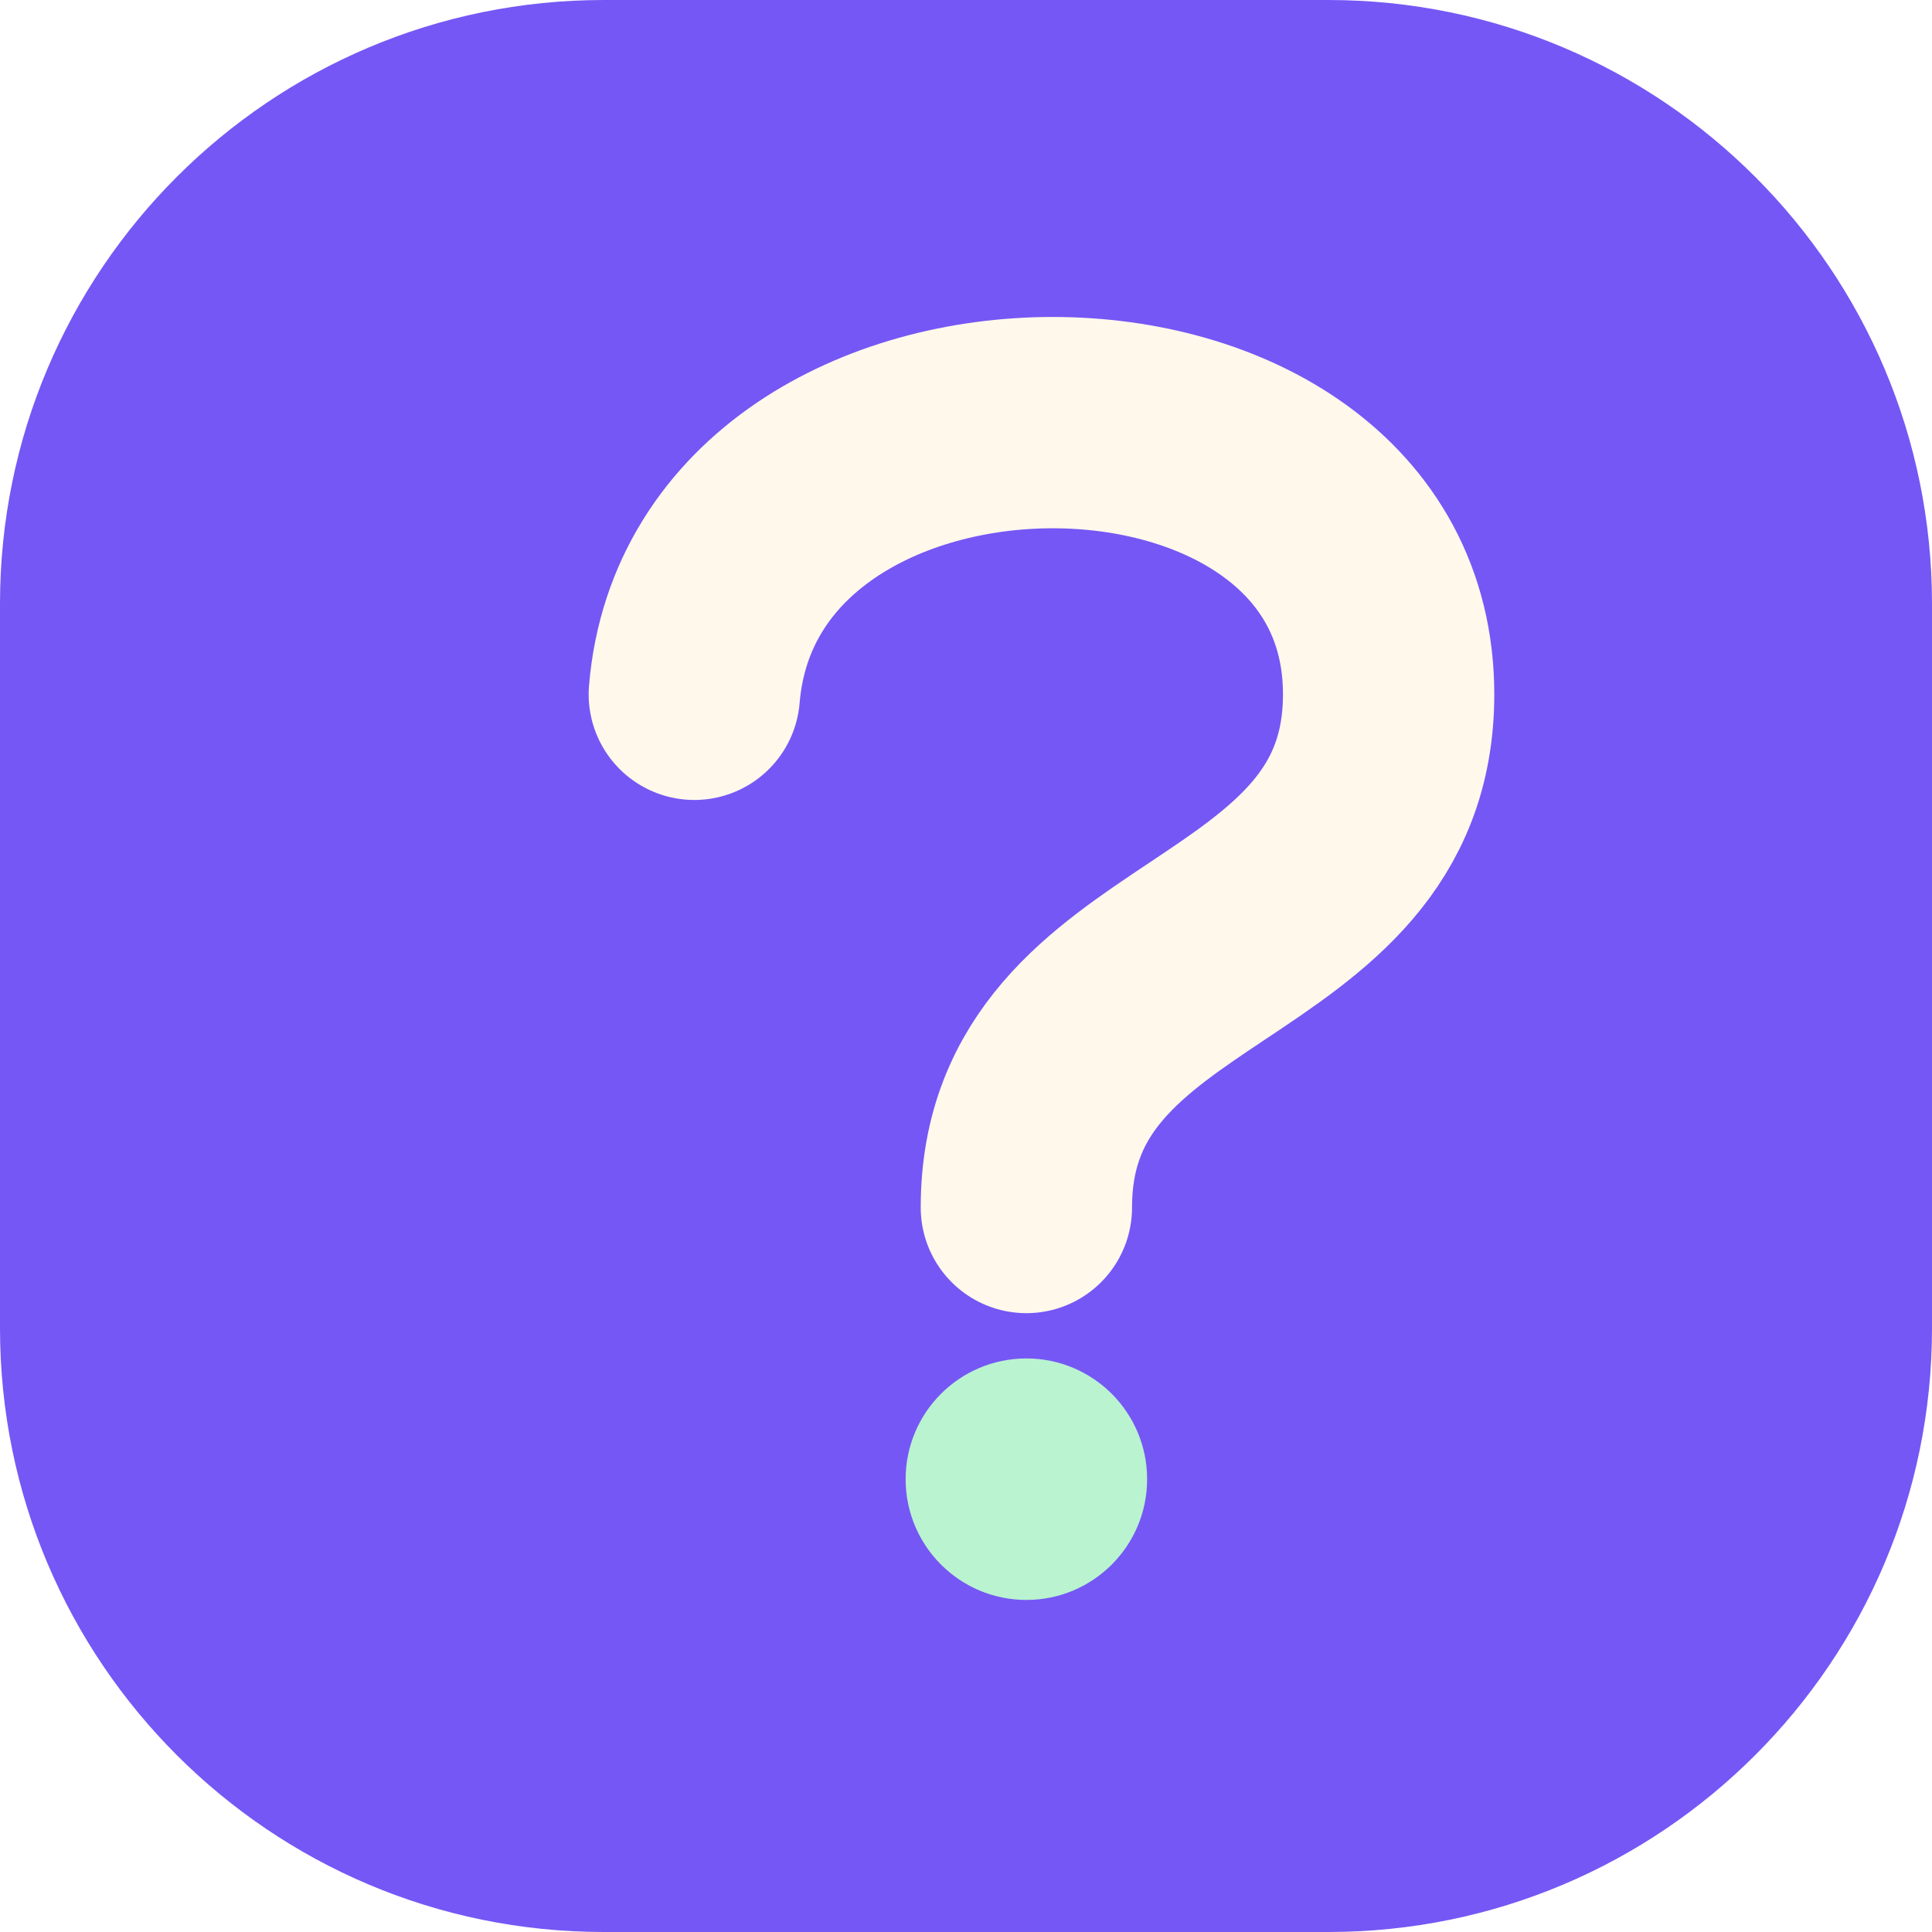
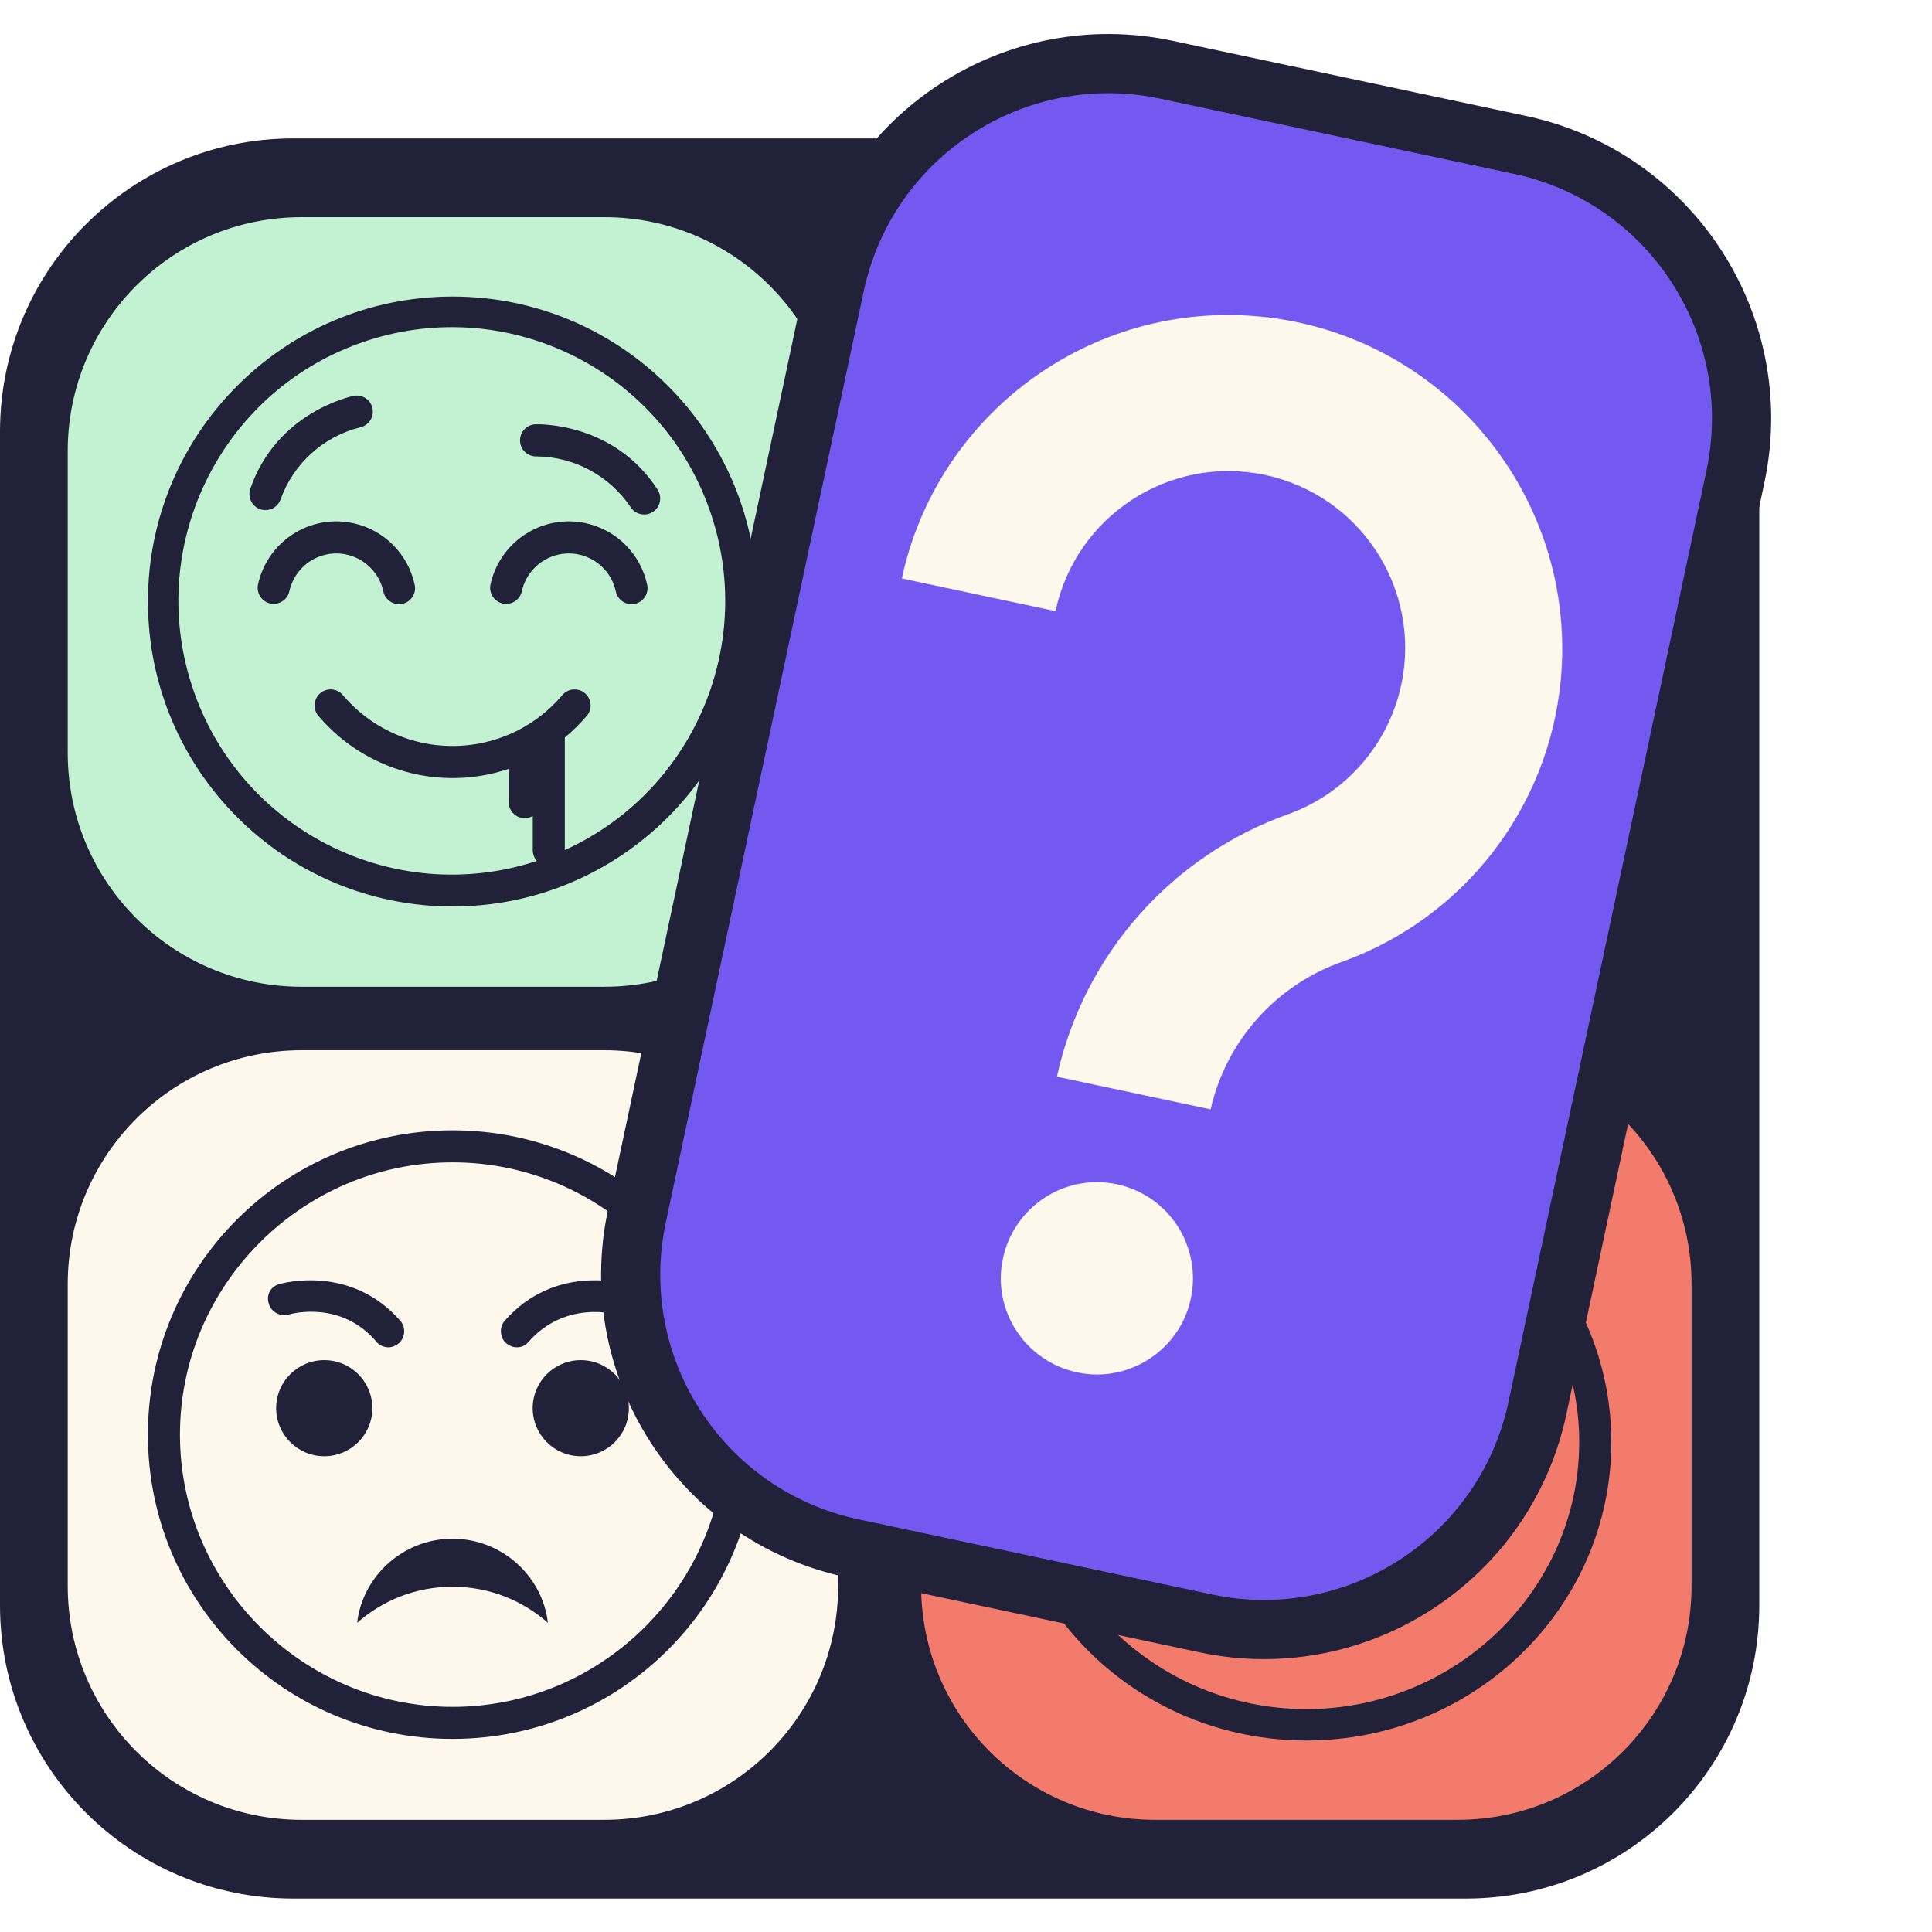
- <svg xmlns="http://www.w3.org/2000/svg" viewBox="0 0 64 64">
-   <rect width="64" height="64" rx="20" fill="#7557f5" />
-   <path d="M23 23c1-12 23-12 23 0 0 9-12 8-12 17" fill="none" stroke="#fff8eb" stroke-width="7" stroke-linecap="round" />
-   <circle cx="34" cy="49" r="4" fill="#b9f3d0" />
+ <svg xmlns="http://www.w3.org/2000/svg" width="64" height="64" xml:space="preserve" overflow="hidden" viewBox="0 0 2282 2203" preserveAspectRatio="xMidYMid meet" role="img" aria-labelledby="sgw-title sgw-desc">
+   <defs>
+     <clipPath id="clip0">
+       <rect x="1161" y="74" width="2282" height="2203" />
+     </clipPath>
+     <clipPath id="clip1">
+       <path d="M1990.1 153.753 3442.71 462.514 3133.95 1915.12 1681.34 1606.36Z" fill-rule="evenodd" clip-rule="evenodd" />
+     </clipPath>
+     <clipPath id="clip2">
+       <path d="M1990.1 153.753 3442.71 462.514 3133.95 1915.12 1681.34 1606.36Z" fill-rule="evenodd" clip-rule="evenodd" />
+     </clipPath>
+     <clipPath id="clip3">
+       <path d="M1990.1 153.753 3442.71 462.514 3133.95 1915.12 1681.34 1606.36Z" fill-rule="evenodd" clip-rule="evenodd" />
+     </clipPath>
+   </defs>
+   <g clip-path="url(#clip0)" transform="translate(-1161 -74)">
+     <path d="M1161 544.341C1161 353.062 1316.06 198 1507.34 198L2892.66 198C3083.94 198 3239 353.062 3239 544.341L3239 1930.66C3239 2121.94 3083.94 2277 2892.66 2277L1507.34 2277C1316.06 2277 1161 2121.94 1161 1930.66Z" fill="#22213A" fill-rule="evenodd" />
+     <path d="M2249 567.2C2249 414.659 2372.66 291 2525.2 291L2882.8 291C3035.34 291 3159 414.659 3159 567.2L3159 923.801C3159 1076.34 3035.34 1200 2882.8 1200L2525.2 1200C2372.66 1200 2249 1076.34 2249 923.801Z" fill="#7459F1" fill-rule="evenodd" />
+     <path d="M1241 567.2C1241 414.659 1364.66 291 1517.2 291L1874.8 291C2027.34 291 2151 414.659 2151 567.2L2151 923.801C2151 1076.34 2027.34 1200 1874.8 1200L1517.2 1200C1364.66 1200 1241 1076.34 1241 923.801Z" fill="#C2F2D1" fill-rule="evenodd" />
+     <path d="M1241 1551.2C1241 1398.66 1364.66 1275 1517.2 1275L1874.8 1275C2027.34 1275 2151 1398.66 2151 1551.2L2151 1907.8C2151 2060.34 2027.34 2184 1874.8 2184L1517.2 2184C1364.66 2184 1241 2060.34 1241 1907.8Z" fill="#FEF8EC" fill-rule="evenodd" />
+     <path d="M2249 1551.2C2249 1398.66 2372.66 1275 2525.2 1275L2882.8 1275C3035.34 1275 3159 1398.66 3159 1551.2L3159 1907.8C3159 2060.34 3035.34 2184 2882.8 2184L2525.2 2184C2372.66 2184 2249 2060.34 2249 1907.8Z" fill="#F27B6C" fill-rule="evenodd" />
+     <g>
+       <g>
+         <g>
+           <path d="M352.292 389.375C352.292 420.096 327.388 445 296.667 445 265.946 445 241.042 420.096 241.042 389.375 241.042 358.654 265.946 333.75 296.667 333.75 327.388 333.75 352.292 358.654 352.292 389.375Z" fill="#22213A" transform="matrix(1.02247 0 0 1 2249 1293)" />
+           <path d="M648.959 389.375C648.959 420.096 624.054 445 593.334 445 562.613 445 537.709 420.096 537.709 389.375 537.709 358.654 562.613 333.75 593.334 333.75 624.054 333.75 648.959 358.654 648.959 389.375Z" fill="#22213A" transform="matrix(1.02247 0 0 1 2249 1293)" />
+           <path d="M613.729 565.521C607.24 565.521 601.677 568.302 598.896 572.938 563.667 619.292 508.042 648.031 445 648.031 381.958 648.031 327.261 619.292 291.104 572.938 287.396 568.302 281.833 565.521 276.271 565.521 266.073 565.521 257.729 573.865 257.729 584.063 257.729 587.771 258.656 591.479 261.438 595.188 304.083 650.813 369.906 686.042 445 686.042 520.094 686.042 585.917 650.813 628.563 595.188 630.417 592.406 632.271 588.698 632.271 584.063 632.271 573.865 623.927 565.521 613.729 565.521Z" fill="#22213A" transform="matrix(1.02247 0 0 1 2249 1293)" />
+           <path d="M445 129.792C618.365 129.792 760.209 271.635 760.209 445 760.209 618.365 618.365 760.209 445 760.209 271.635 760.209 129.792 618.365 129.792 445 129.792 271.635 271.635 129.792 445 129.792M445 92.708C250.313 92.708 92.708 250.313 92.708 445 92.708 639.688 250.313 797.292 445 797.292 639.688 797.292 797.292 639.688 797.292 445 797.292 250.313 639.688 92.708 445 92.708L445 92.708Z" fill="#22213A" transform="matrix(1.02247 0 0 1 2249 1293)" />
+         </g>
+       </g>
+     </g>
+     <g>
+       <g>
+         <g>
+           <path d="M454 132.417C630.871 132.417 775.583 277.129 775.583 454 775.583 630.871 630.871 775.583 454 775.583 277.129 775.583 132.417 630.871 132.417 454 132.417 277.129 277.129 132.417 454 132.417M454 94.583C255.375 94.583 94.583 255.375 94.583 454 94.583 652.625 255.375 813.417 454 813.417 652.625 813.417 813.417 652.625 813.417 454 813.417 255.375 652.625 94.583 454 94.583L454 94.583Z" fill="#22213A" transform="matrix(1.0011 0 0 1 1241 1275)" />
+           <path d="M454 576.958C396.304 576.958 348.067 620.467 341.446 676.271 371.713 649.788 410.492 633.708 454 633.708 497.508 633.708 536.288 649.788 566.554 676.271 559.933 620.467 511.696 576.958 454 576.958Z" fill="#22213A" transform="matrix(1.0011 0 0 1 1241 1275)" />
+           <path d="M359.417 422.788C359.417 454.13 334.009 479.538 302.667 479.538 271.325 479.538 245.917 454.13 245.917 422.788 245.917 391.445 271.325 366.038 302.667 366.038 334.009 366.038 359.417 391.445 359.417 422.788Z" fill="#22213A" transform="matrix(1.0011 0 0 1 1241 1275)" />
+           <path d="M261.05 312.125C263.888 311.179 322.529 295.1 364.146 344.283 367.929 349.013 373.604 350.904 378.333 350.904 383.063 350.904 386.846 349.013 390.629 346.175 398.196 339.554 399.142 327.258 392.521 319.692 333.879 252.538 253.483 275.238 249.7 276.183 239.296 279.021 233.621 289.425 237.404 299.829 240.242 309.288 250.646 314.963 261.05 312.125Z" fill="#22213A" transform="matrix(1.0011 0 0 1 1241 1275)" />
+           <path d="M658.3 276.183C654.517 275.238 574.121 252.538 515.479 319.692 508.858 327.258 509.804 339.554 517.371 346.175 521.154 349.013 524.938 350.904 529.667 350.904 535.342 350.904 540.071 349.013 543.854 344.283 586.417 296.046 644.113 311.179 646.95 312.125 657.354 314.963 667.758 309.288 670.596 298.883 673.433 289.425 667.758 279.021 658.3 276.183Z" fill="#22213A" transform="matrix(1.0011 0 0 1 1241 1275)" />
+           <path d="M662.083 422.788C662.083 454.13 636.676 479.538 605.333 479.538 573.991 479.538 548.583 454.13 548.583 422.788 548.583 391.445 573.991 366.038 605.333 366.038 636.676 366.038 662.083 391.445 662.083 422.788Z" fill="#22213A" transform="matrix(1.0011 0 0 1 1241 1275)" />
+         </g>
+       </g>
+     </g>
+     <g>
+       <g>
+         <g>
+           <path d="M454.557 94.688C255.838 94.688 94.744 255.781 94.744 454.5 94.744 653.219 255.838 814.313 454.557 814.313 653.276 814.313 814.37 653.219 814.37 454.5 814.37 255.781 653.276 94.688 454.557 94.688ZM587.12 747.757 587.12 614.92C596.316 607.32 604.851 598.951 612.628 589.903 619.683 582.182 619.142 570.204 611.42 563.149 603.698 556.094 591.72 556.636 584.666 564.357 584.392 564.658 584.126 564.967 583.872 565.285 523.002 636.687 415.774 645.226 344.372 584.357 337.518 578.515 331.141 572.137 325.299 565.285 318.757 557.124 306.838 555.813 298.678 562.355 290.517 568.897 289.206 580.815 295.748 588.975 296.003 589.294 296.268 589.603 296.542 589.903 351.625 654.463 440.443 679.018 520.867 651.924L520.867 691.219C520.867 701.678 529.345 710.156 539.804 710.156 543.138 710.138 546.408 709.229 549.273 707.524L549.273 748.031C549.285 752.683 551.023 757.163 554.149 760.606 384.68 816.1 202.31 723.706 146.816 554.236 91.322 384.768 183.717 202.397 353.185 146.903 522.655 91.409 705.024 183.804 760.519 353.273 811.755 509.737 737.061 679.695 587.148 747.757Z" fill="#22213A" transform="matrix(1 0 0 1.0011 1241 290)" />
+           <path d="M215.793 321.123C246.955 231.378 333.897 212.649 337.58 211.892 347.835 209.779 357.861 216.38 359.974 226.635 362.086 236.889 355.485 246.916 345.231 249.028 301.906 259.913 266.811 291.595 251.566 333.584 248.316 343.525 237.623 348.95 227.682 345.7 217.741 342.452 212.316 331.758 215.566 321.816 215.638 321.597 215.713 321.378 215.793 321.161Z" fill="#22213A" transform="matrix(1 0 0 1.0011 1241 290)" />
+           <path d="M691.086 348.772C682.306 354.454 670.581 351.942 664.899 343.162 664.898 343.16 664.897 343.159 664.896 343.157 639.995 306.171 598.506 283.788 553.922 283.286 543.463 283.689 534.658 275.537 534.255 265.078 533.853 254.619 542.005 245.814 552.464 245.411 556.251 245.307 645.125 242.788 696.739 322.553 702.423 331.332 699.913 343.058 691.134 348.742 691.118 348.752 691.102 348.762 691.086 348.772Z" fill="#22213A" transform="matrix(1 0 0 1.0011 1241 290)" />
+           <path d="M261.707 442.645C259.317 452.828 249.126 459.145 238.944 456.756 229.069 454.438 222.773 444.751 224.665 434.786 235.623 383.653 285.958 351.083 337.091 362.042 373.546 369.854 402.023 398.332 409.836 434.786 412.003 445.014 405.472 455.064 395.245 457.237 393.947 457.515 392.624 457.655 391.296 457.653 382.361 457.642 374.648 451.387 372.794 442.645 366.2 411.969 335.986 392.448 305.31 399.042 283.466 403.737 266.402 420.801 261.707 442.645Z" fill="#22213A" transform="matrix(1 0 0 1.0011 1241 290)" />
+           <path d="M669.839 457.237C668.54 457.515 667.218 457.655 665.89 457.653 656.954 457.642 649.242 451.387 647.388 442.645 640.794 411.969 610.58 392.448 579.904 399.042 558.06 403.737 540.996 420.801 536.301 442.645 533.911 452.828 523.72 459.145 513.537 456.756 503.663 454.438 497.367 444.751 499.259 434.786 510.217 383.653 560.552 351.083 611.685 362.042 648.14 369.854 676.617 398.332 684.43 434.786 686.597 445.014 680.066 455.064 669.839 457.237Z" fill="#22213A" transform="matrix(1 0 0 1.0011 1241 290)" />
+         </g>
+       </g>
+     </g>
+     <path d="M2146.99 371.447C2184.94 192.928 2360.42 78.971 2538.94 116.917L2956.27 205.622C3134.78 243.568 3248.74 419.046 3210.8 597.565L2977.02 1697.42C2939.07 1875.94 2763.59 1989.89 2585.07 1951.95L2167.74 1863.24C1989.23 1825.3 1875.27 1649.82 1913.21 1471.3Z" stroke="#22213A" stroke-width="69.896" stroke-miterlimit="8" fill="#7459F1" fill-rule="evenodd" />
+     <g clip-path="url(#clip1)">
+       <g clip-path="url(#clip2)">
+         <g clip-path="url(#clip3)">
+           <path d="M3004.52 837.686C3024.73 620.768 2865.28 428.53 2648.36 408.311 2449.61 389.787 2268.35 522.644 2226.18 717.746L2407.76 756.341C2431.73 643.565 2542.58 571.57 2655.35 595.537 2768.13 619.503 2840.12 730.355 2816.16 843.132 2801.21 913.448 2751.15 971.129 2683.63 995.807 2544.68 1044.9 2440.96 1162.3 2409.36 1306.24L2590.94 1344.83C2609.45 1263.41 2668.7 1197.33 2747.62 1170.06 2890.28 1118.22 2990.3 988.81 3004.52 837.686Z" fill="#FEF8EC" />
+           <path d="M2551.84 1482.59 2551.84 1482.59C2517.78 1430.03 2447.57 1415.03 2395.02 1449.08 2394.95 1449.13 2394.88 1449.17 2394.82 1449.21 2382.51 1457.24 2371.86 1467.58 2363.49 1479.65 2354.79 1492.12 2348.71 1506.22 2345.61 1521.1 2342.38 1535.89 2342.23 1551.19 2345.15 1566.04 2350.81 1595.07 2367.58 1620.73 2391.88 1637.58 2404.34 1646.27 2418.43 1652.37 2433.3 1655.49 2448.1 1658.71 2463.39 1658.87 2478.25 1655.95 2507.14 1650.27 2532.72 1633.65 2549.66 1609.56 2558.37 1597.18 2564.46 1583.14 2567.54 1568.32 2570.75 1553.46 2570.93 1538.11 2568.05 1523.18 2565.32 1508.73 2559.81 1494.95 2551.84 1482.59Z" fill="#FEF8EC" />
+         </g>
+       </g>
+     </g>
+   </g>
</svg>
